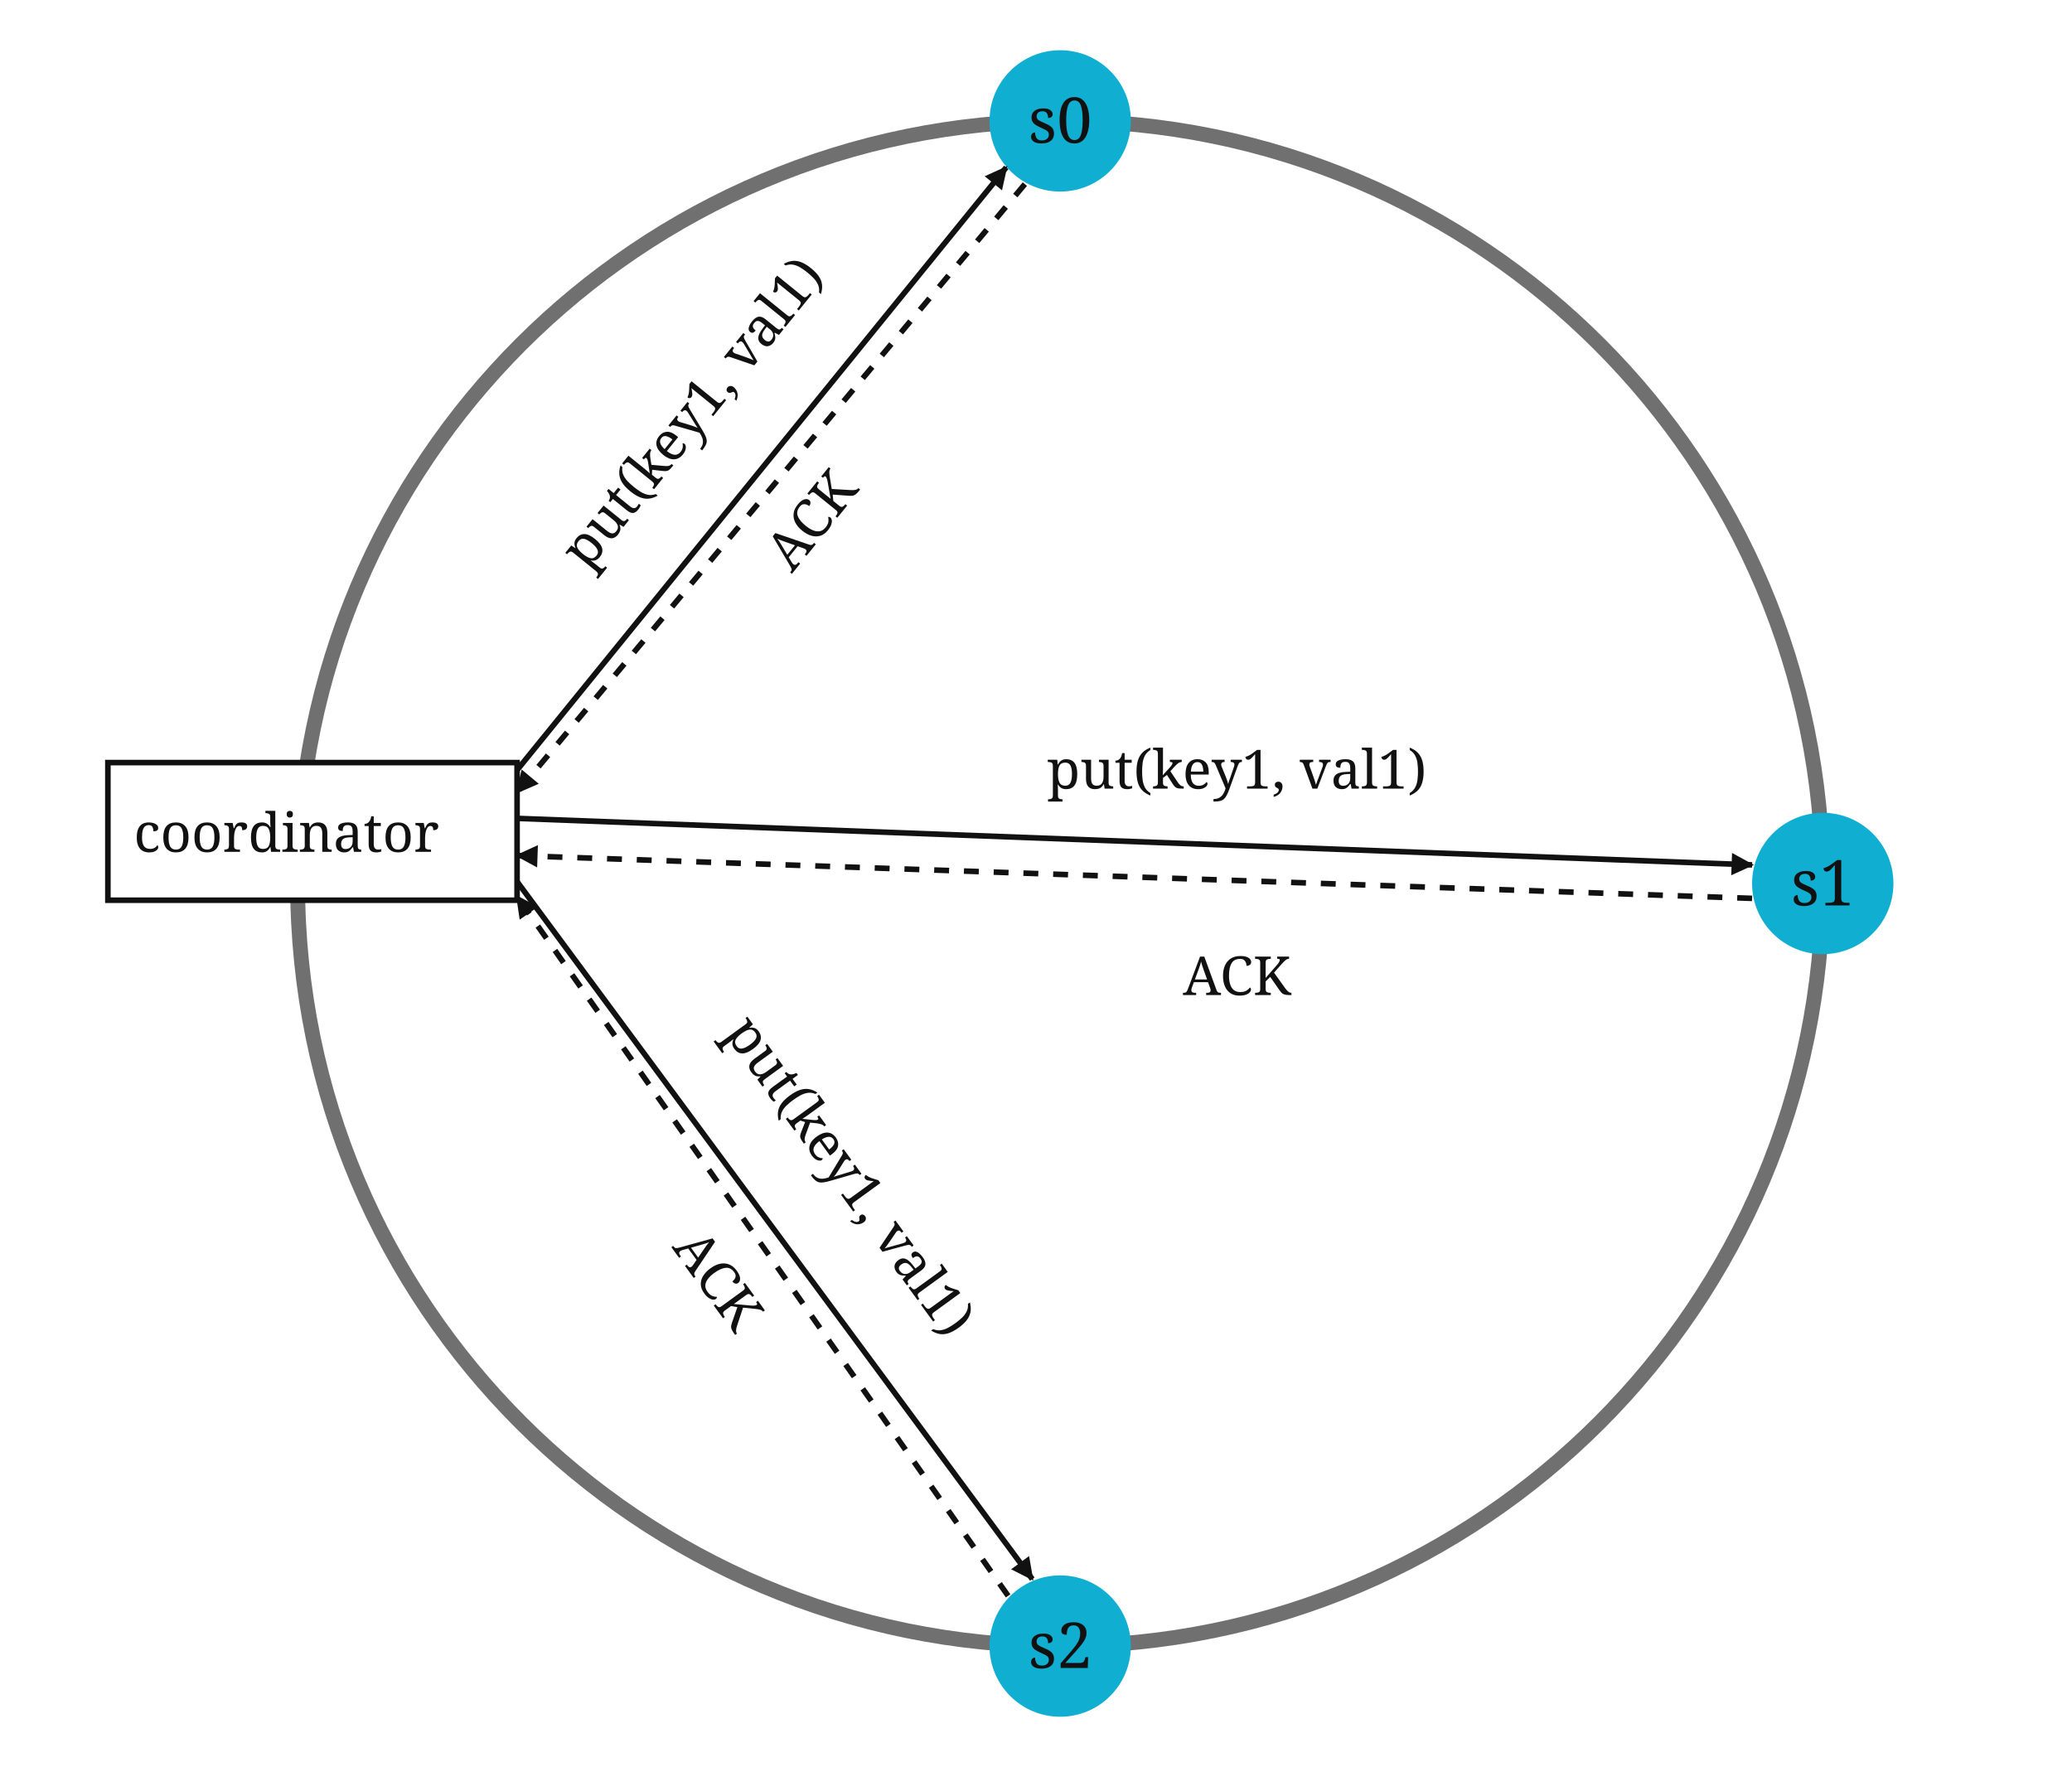
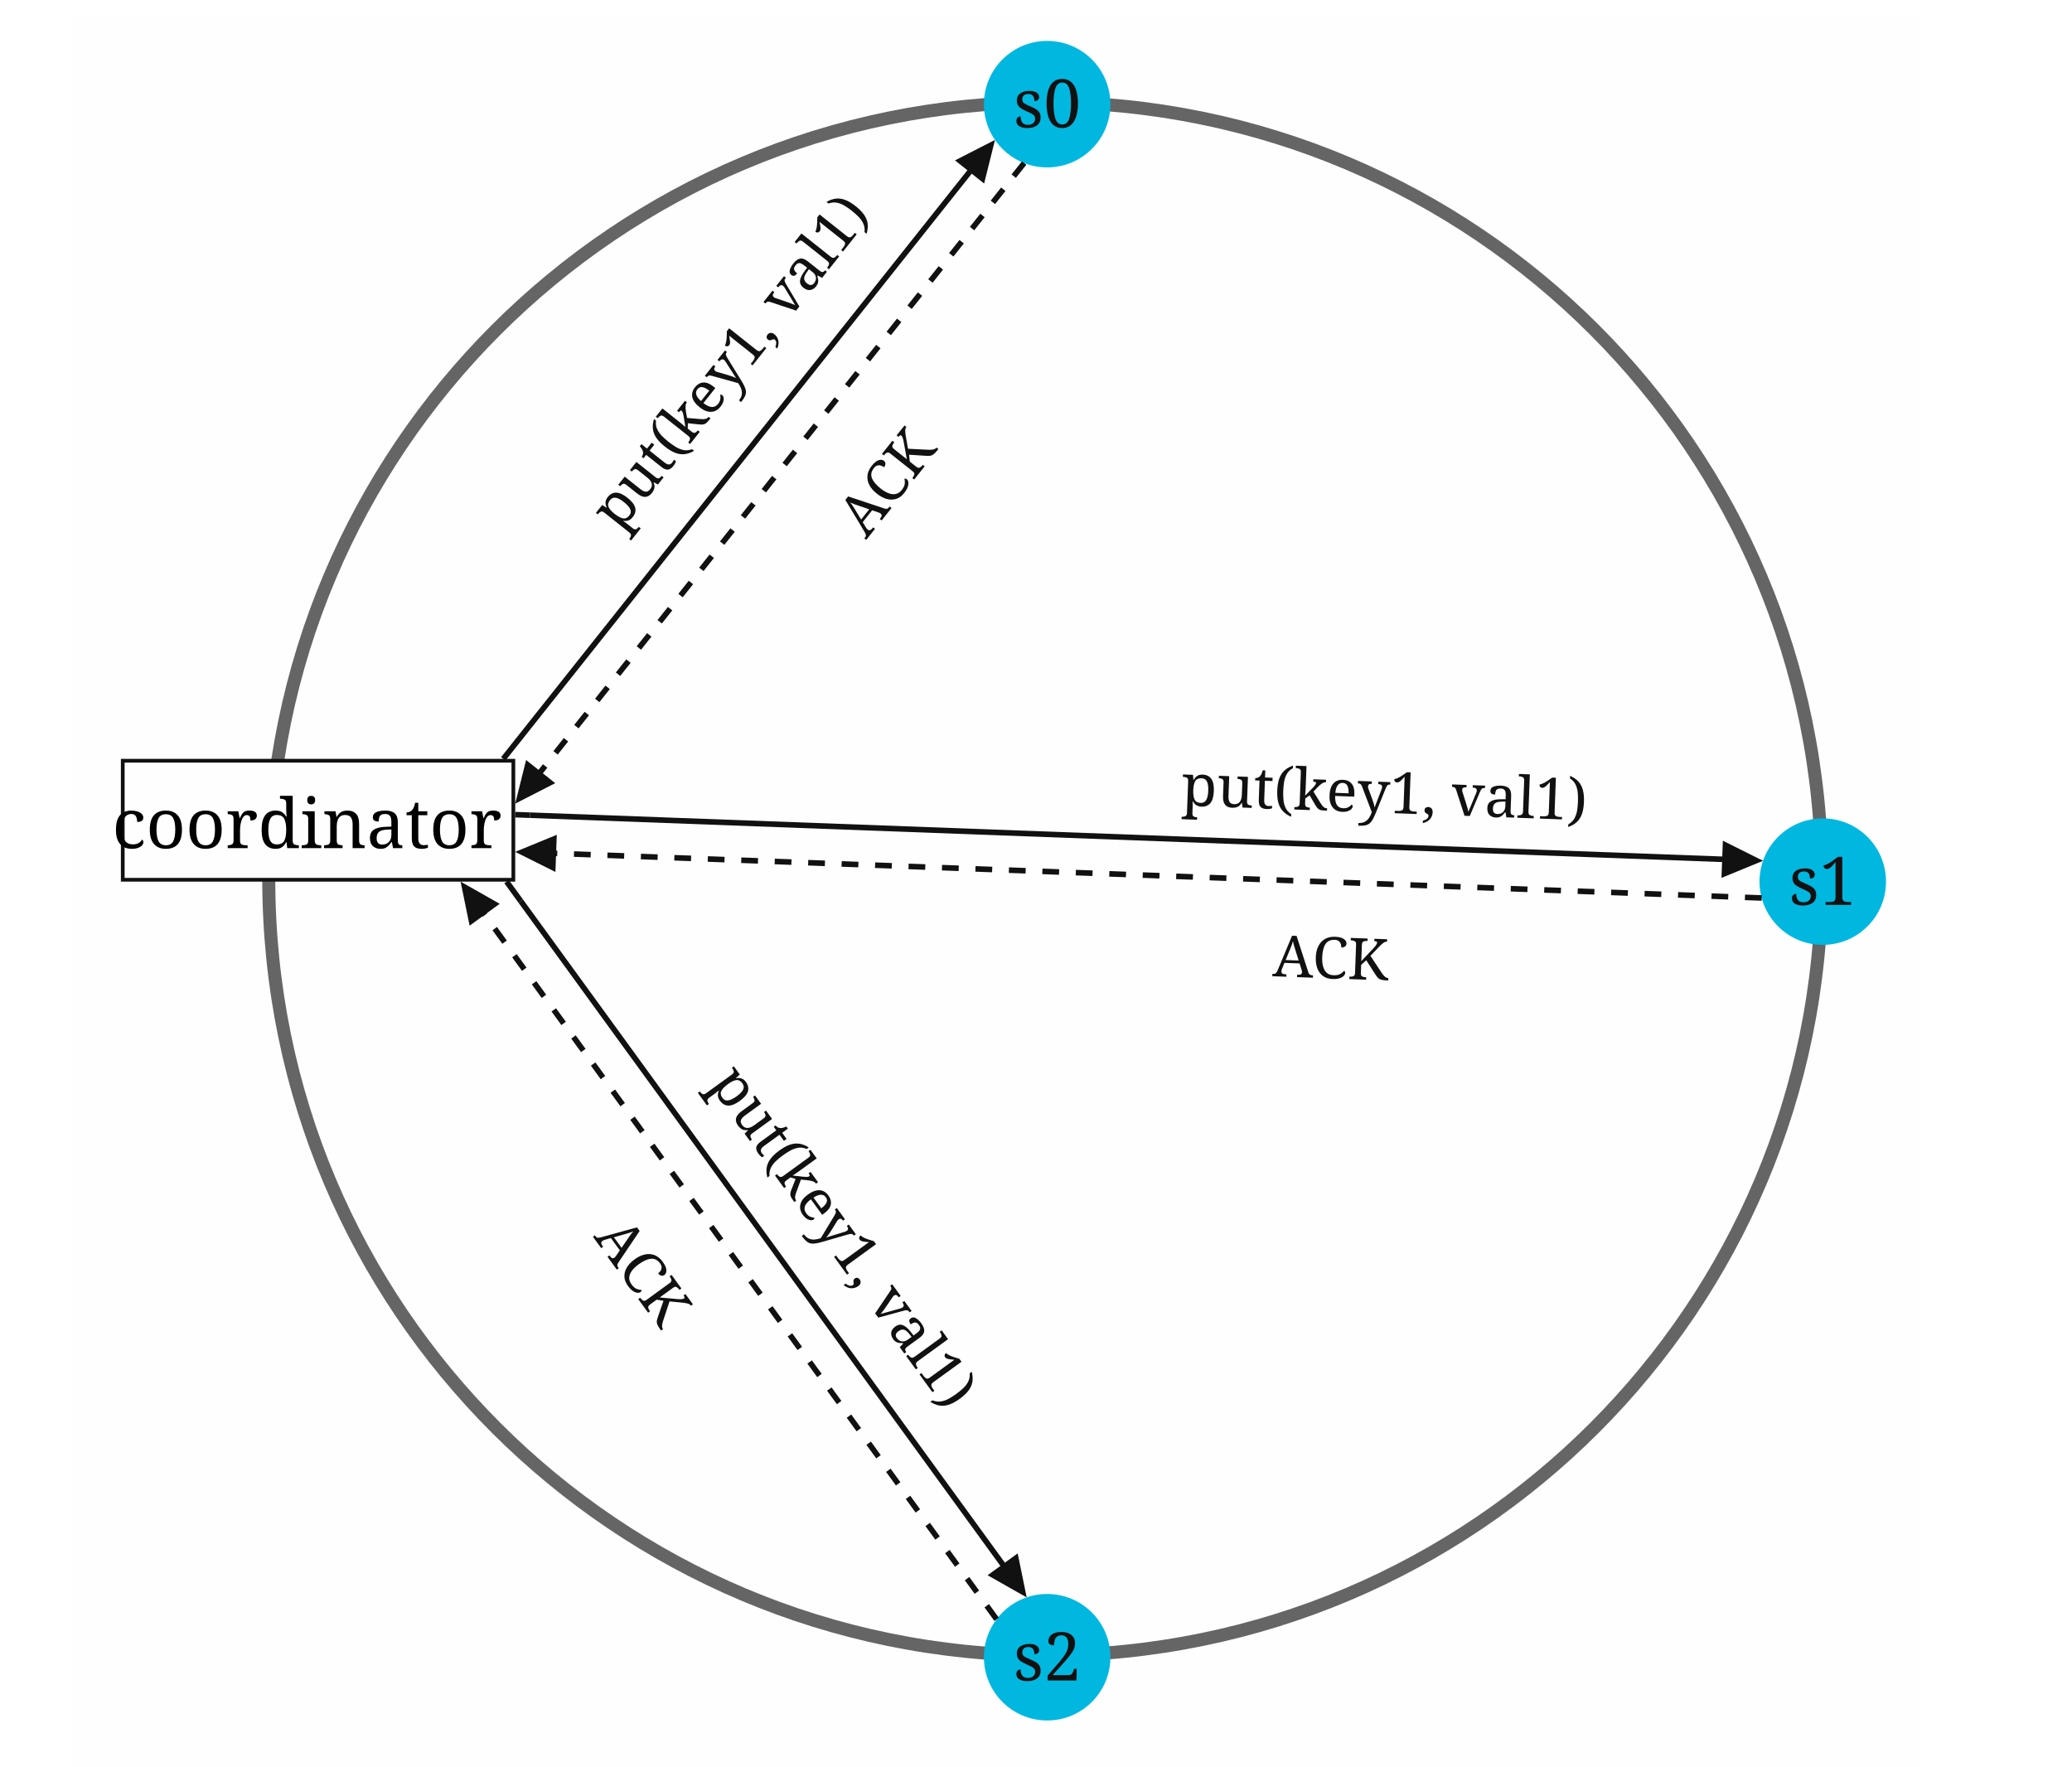
<svg xmlns="http://www.w3.org/2000/svg" width="1114" height="950" viewBox="0 0 1114 950" role="img" aria-labelledby="title desc">
  <defs>
-     <marker id="black-arrow" markerWidth="14" markerHeight="14" refX="12" refY="7" viewBox="0 0 14 14" orient="auto" markerUnits="userSpaceOnUse">
-       <path d="M1 1 13 7 1 13Z" fill="#111" />
+     <marker id="arrowhead" markerWidth="22" markerHeight="20" refX="18" refY="10" viewBox="0 0 22 20" orient="auto" markerUnits="userSpaceOnUse">
+       <path d="M0 0L22 10L0 20Z" fill="#111" />
    </marker>
    <style>
-       .write { stroke: #111; stroke-width: 3; fill: none; marker-end: url(#black-arrow); }
-       .ack { stroke: #111; stroke-width: 3; stroke-dasharray: 8 8; fill: none; marker-end: url(#black-arrow); }
-       .label { font: 29px Georgia, serif; fill: #111; text-anchor: middle; }
-       .node-text { font: 34px Georgia, serif; fill: #111; text-anchor: middle; dominant-baseline: middle; }
+       .write { stroke: #111; stroke-width: 3; fill: none; marker-end: url(#arrowhead); }
+       .ack { stroke: #111; stroke-width: 3; stroke-dasharray: 9 9; fill: none; marker-end: url(#arrowhead); }
+       .label { font: 31px Georgia, serif; fill: #111; text-anchor: middle; }
+       .node-text { font: 36px Georgia, serif; fill: #111; text-anchor: middle; dominant-baseline: middle; }
    </style>
  </defs>
  <rect width="1114" height="950" fill="#fff" />
-   <circle cx="570" cy="475" r="410" fill="none" stroke="#707070" stroke-width="8" />
-   <rect x="58" y="410" width="220" height="74" fill="#fff" stroke="#111" stroke-width="3" />
-   <text class="label" x="154" y="458" font-size="32">coordinator</text>
-   <circle cx="570" cy="65" r="38" fill="#10afd2" />
-   <text class="node-text" x="570" y="65">s0</text>
-   <circle cx="980" cy="475" r="38" fill="#10afd2" />
-   <text class="node-text" x="980" y="475">s1</text>
-   <circle cx="570" cy="885" r="38" fill="#10afd2" />
-   <text class="node-text" x="570" y="885">s2</text>
-   <path class="write" d="M278 414 541 90" />
-   <path class="ack" d="M551 99 278 426" />
-   <text class="label" x="380" y="228" transform="rotate(-51 380 228)">put(key1, val1)</text>
-   <text class="label" x="444" y="286" transform="rotate(-51 444 286)">ACK</text>
-   <path class="write" d="M278 440 942 465" />
-   <path class="ack" d="M942 483 278 460" />
-   <text class="label" x="665" y="424">put(key1, val1)</text>
-   <text class="label" x="665" y="535">ACK</text>
-   <path class="write" d="M278 474 555 849" />
-   <path class="ack" d="M542 858 278 482" />
-   <text class="label" x="449" y="638" transform="rotate(54 449 638)">put(key1, val1)</text>
-   <text class="label" x="378" y="694" transform="rotate(54 378 694)">ACK</text>
+   <rect x="39" y="9" width="993" height="941" fill="#fefefe" />
+   <circle cx="562" cy="472.5" r="417.5" fill="none" stroke="#656565" stroke-width="7" />
+   <rect x="66" y="409" width="210" height="64" fill="#fefefe" stroke="#111" stroke-width="2" />
+   <text x="165" y="456" font-family="Georgia,serif" font-size="37" text-anchor="middle">coordinator</text>
+   <circle cx="563" cy="56" r="34" fill="#00b7df" />
+   <text class="node-text" x="563" y="56">s0</text>
+   <circle cx="980" cy="474" r="34" fill="#00b7df" />
+   <text class="node-text" x="980" y="474">s1</text>
+   <circle cx="563" cy="891" r="34" fill="#00b7df" />
+   <text class="node-text" x="563" y="891">s2</text>
+   <path class="write" data-connector="true" d="M270.58 408L532.47 78.36" />
+   <path class="ack" data-connector="true" d="M550.62 87.66L279.49 428.94" />
+   <text class="label" x="401" y="201" transform="rotate(-51.53 401 201)">put(key1, val1)</text>
+   <text class="label" x="485" y="266" transform="rotate(-51.53 485 266)">ACK</text>
+   <path d="M277 437.99L284.99 438.29" fill="none" stroke="#111" stroke-width="3" />
+   <path class="write" data-connector="true" d="M284.99 438.29L943.9 462.66" />
+   <path class="ack" data-connector="true" d="M947.16 482.79L281 458.15" />
+   <text class="label" x="744" y="437" transform="rotate(2.12 744 437)">put(key1, val1)</text>
+   <text class="label" x="715" y="526" transform="rotate(2.12 715 526)">ACK</text>
+   <path d="M272.36 474L280 484.51" fill="none" stroke="#111" stroke-width="3" />
+   <path class="write" data-connector="true" d="M280 484.51L549.64 855.6" />
+   <path class="ack" data-connector="true" d="M535.81 870.59L249.99 477.24" />
+   <text class="label" x="445" y="671" transform="rotate(54 445 671)">put(key1, val1)</text>
+   <text class="label" x="337" y="690" transform="rotate(54 337 690)">ACK</text>
</svg>
